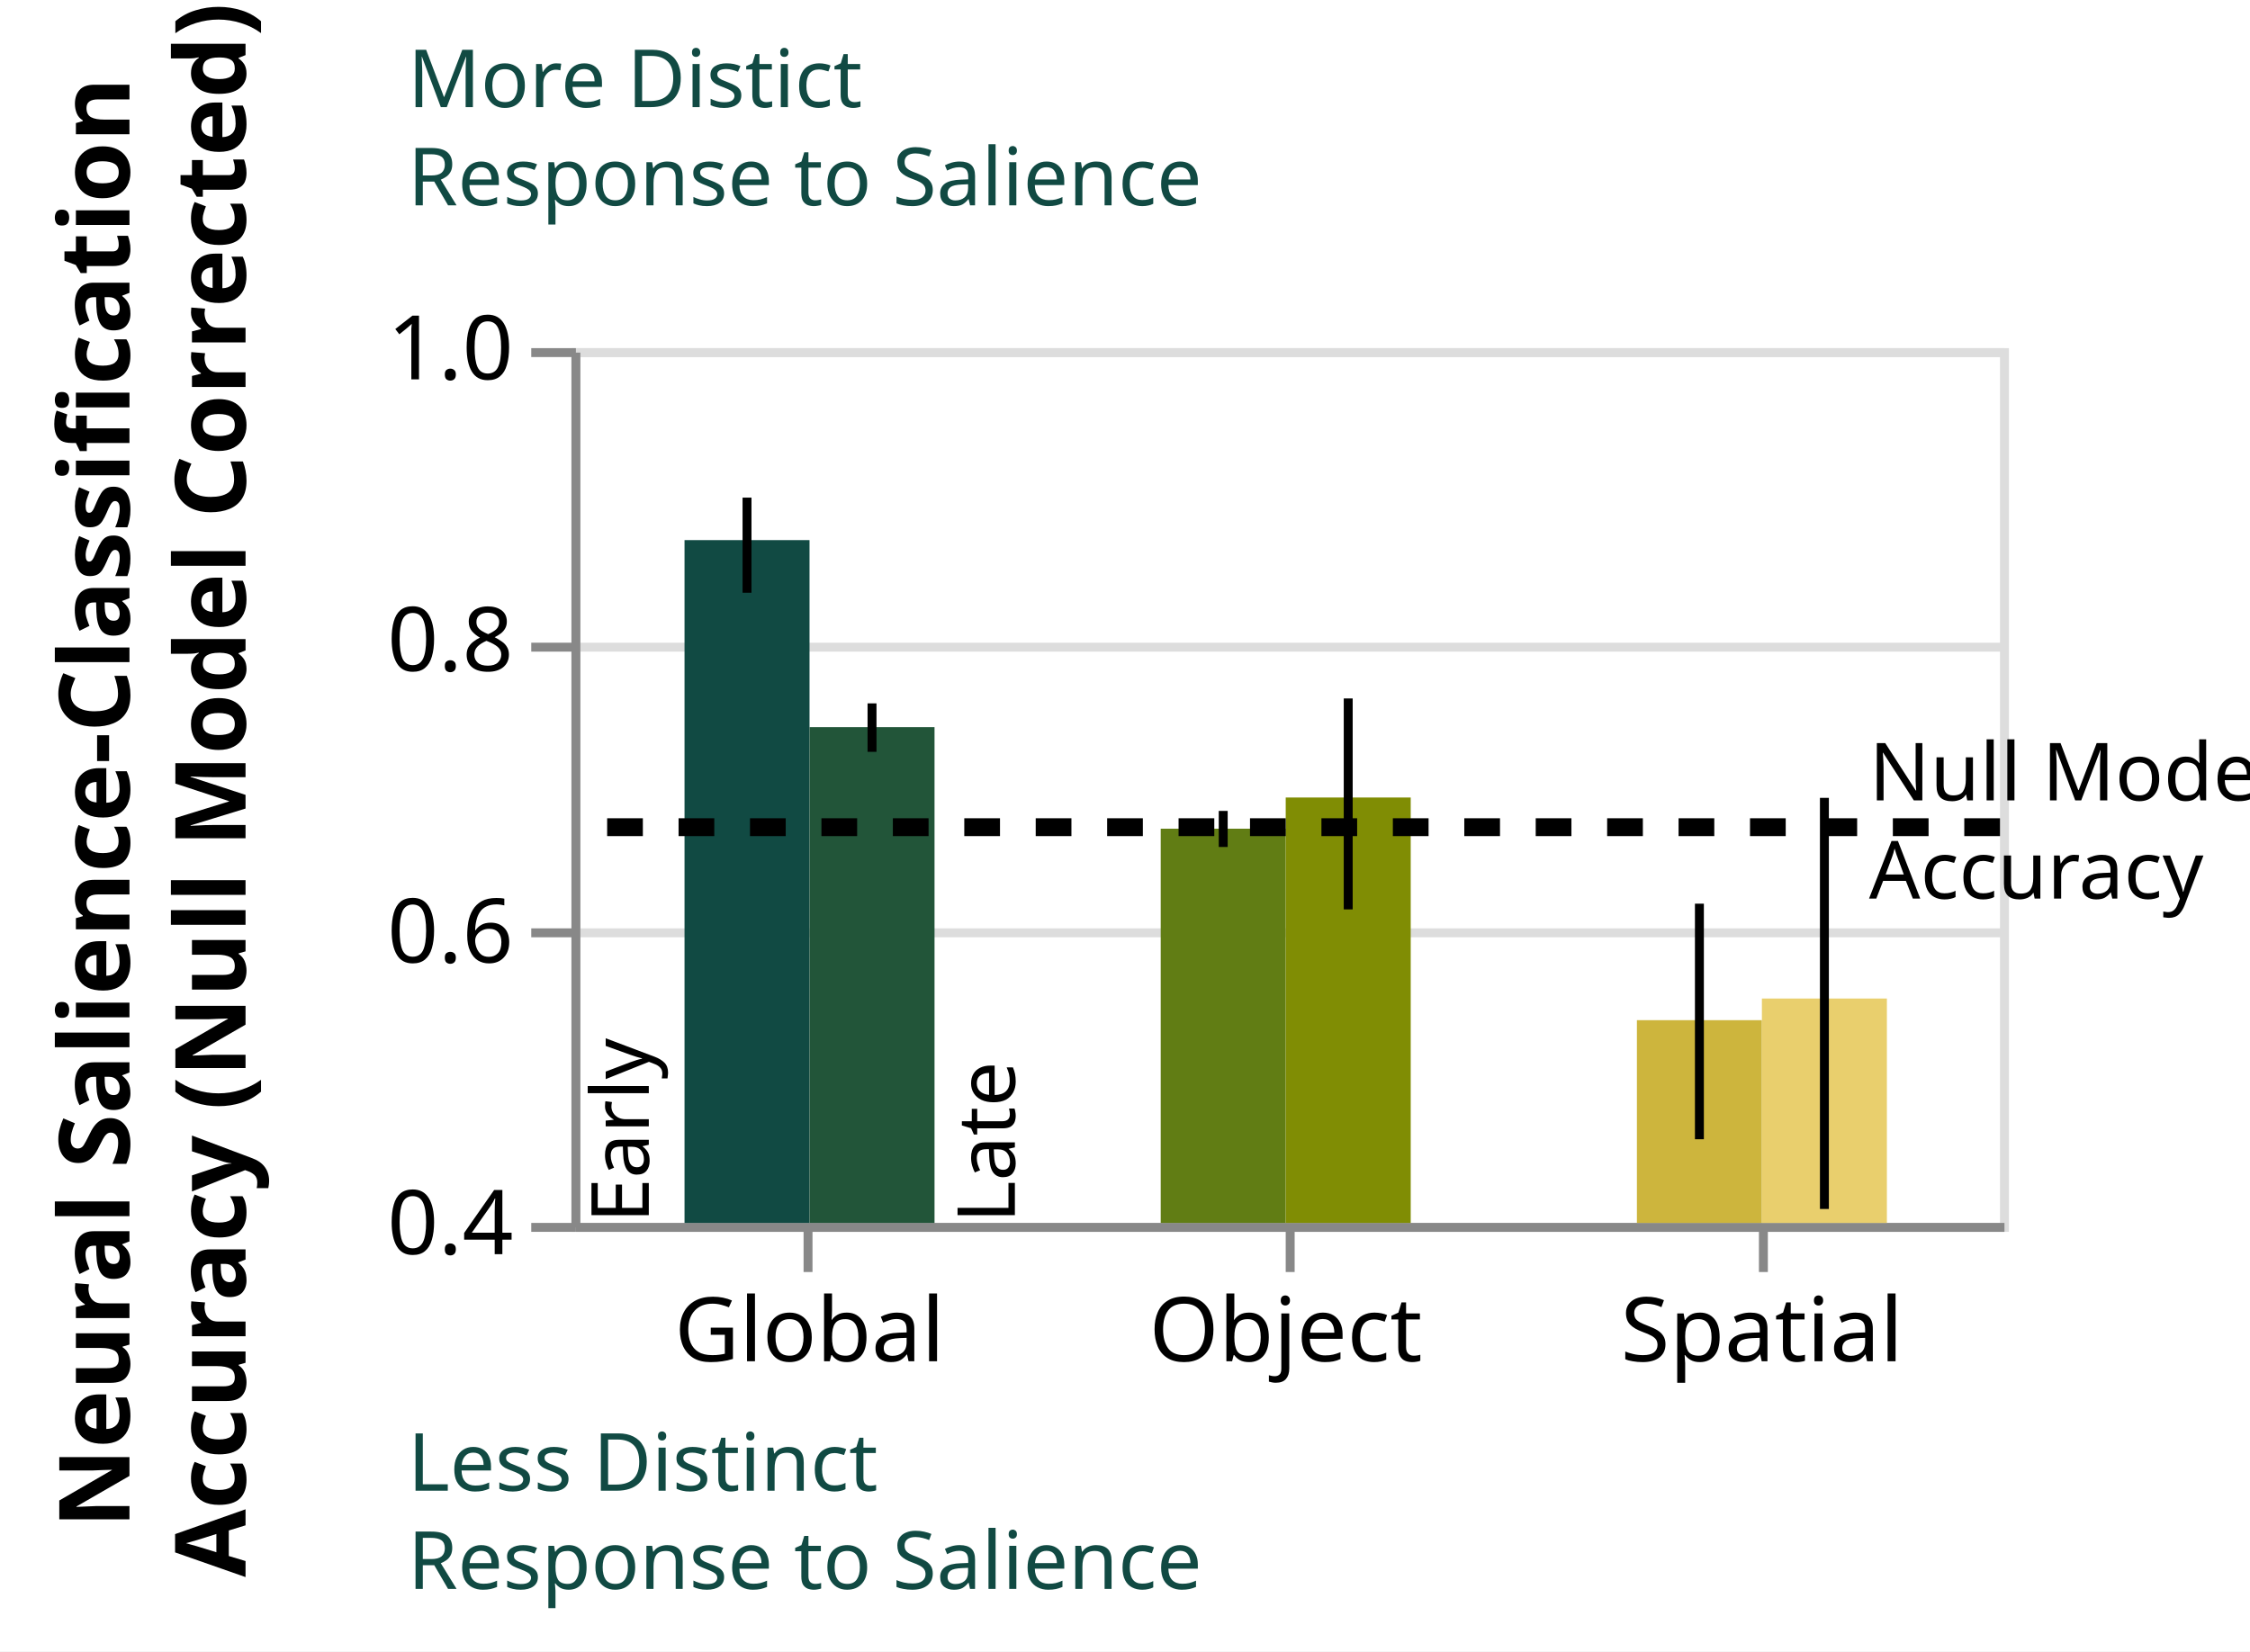
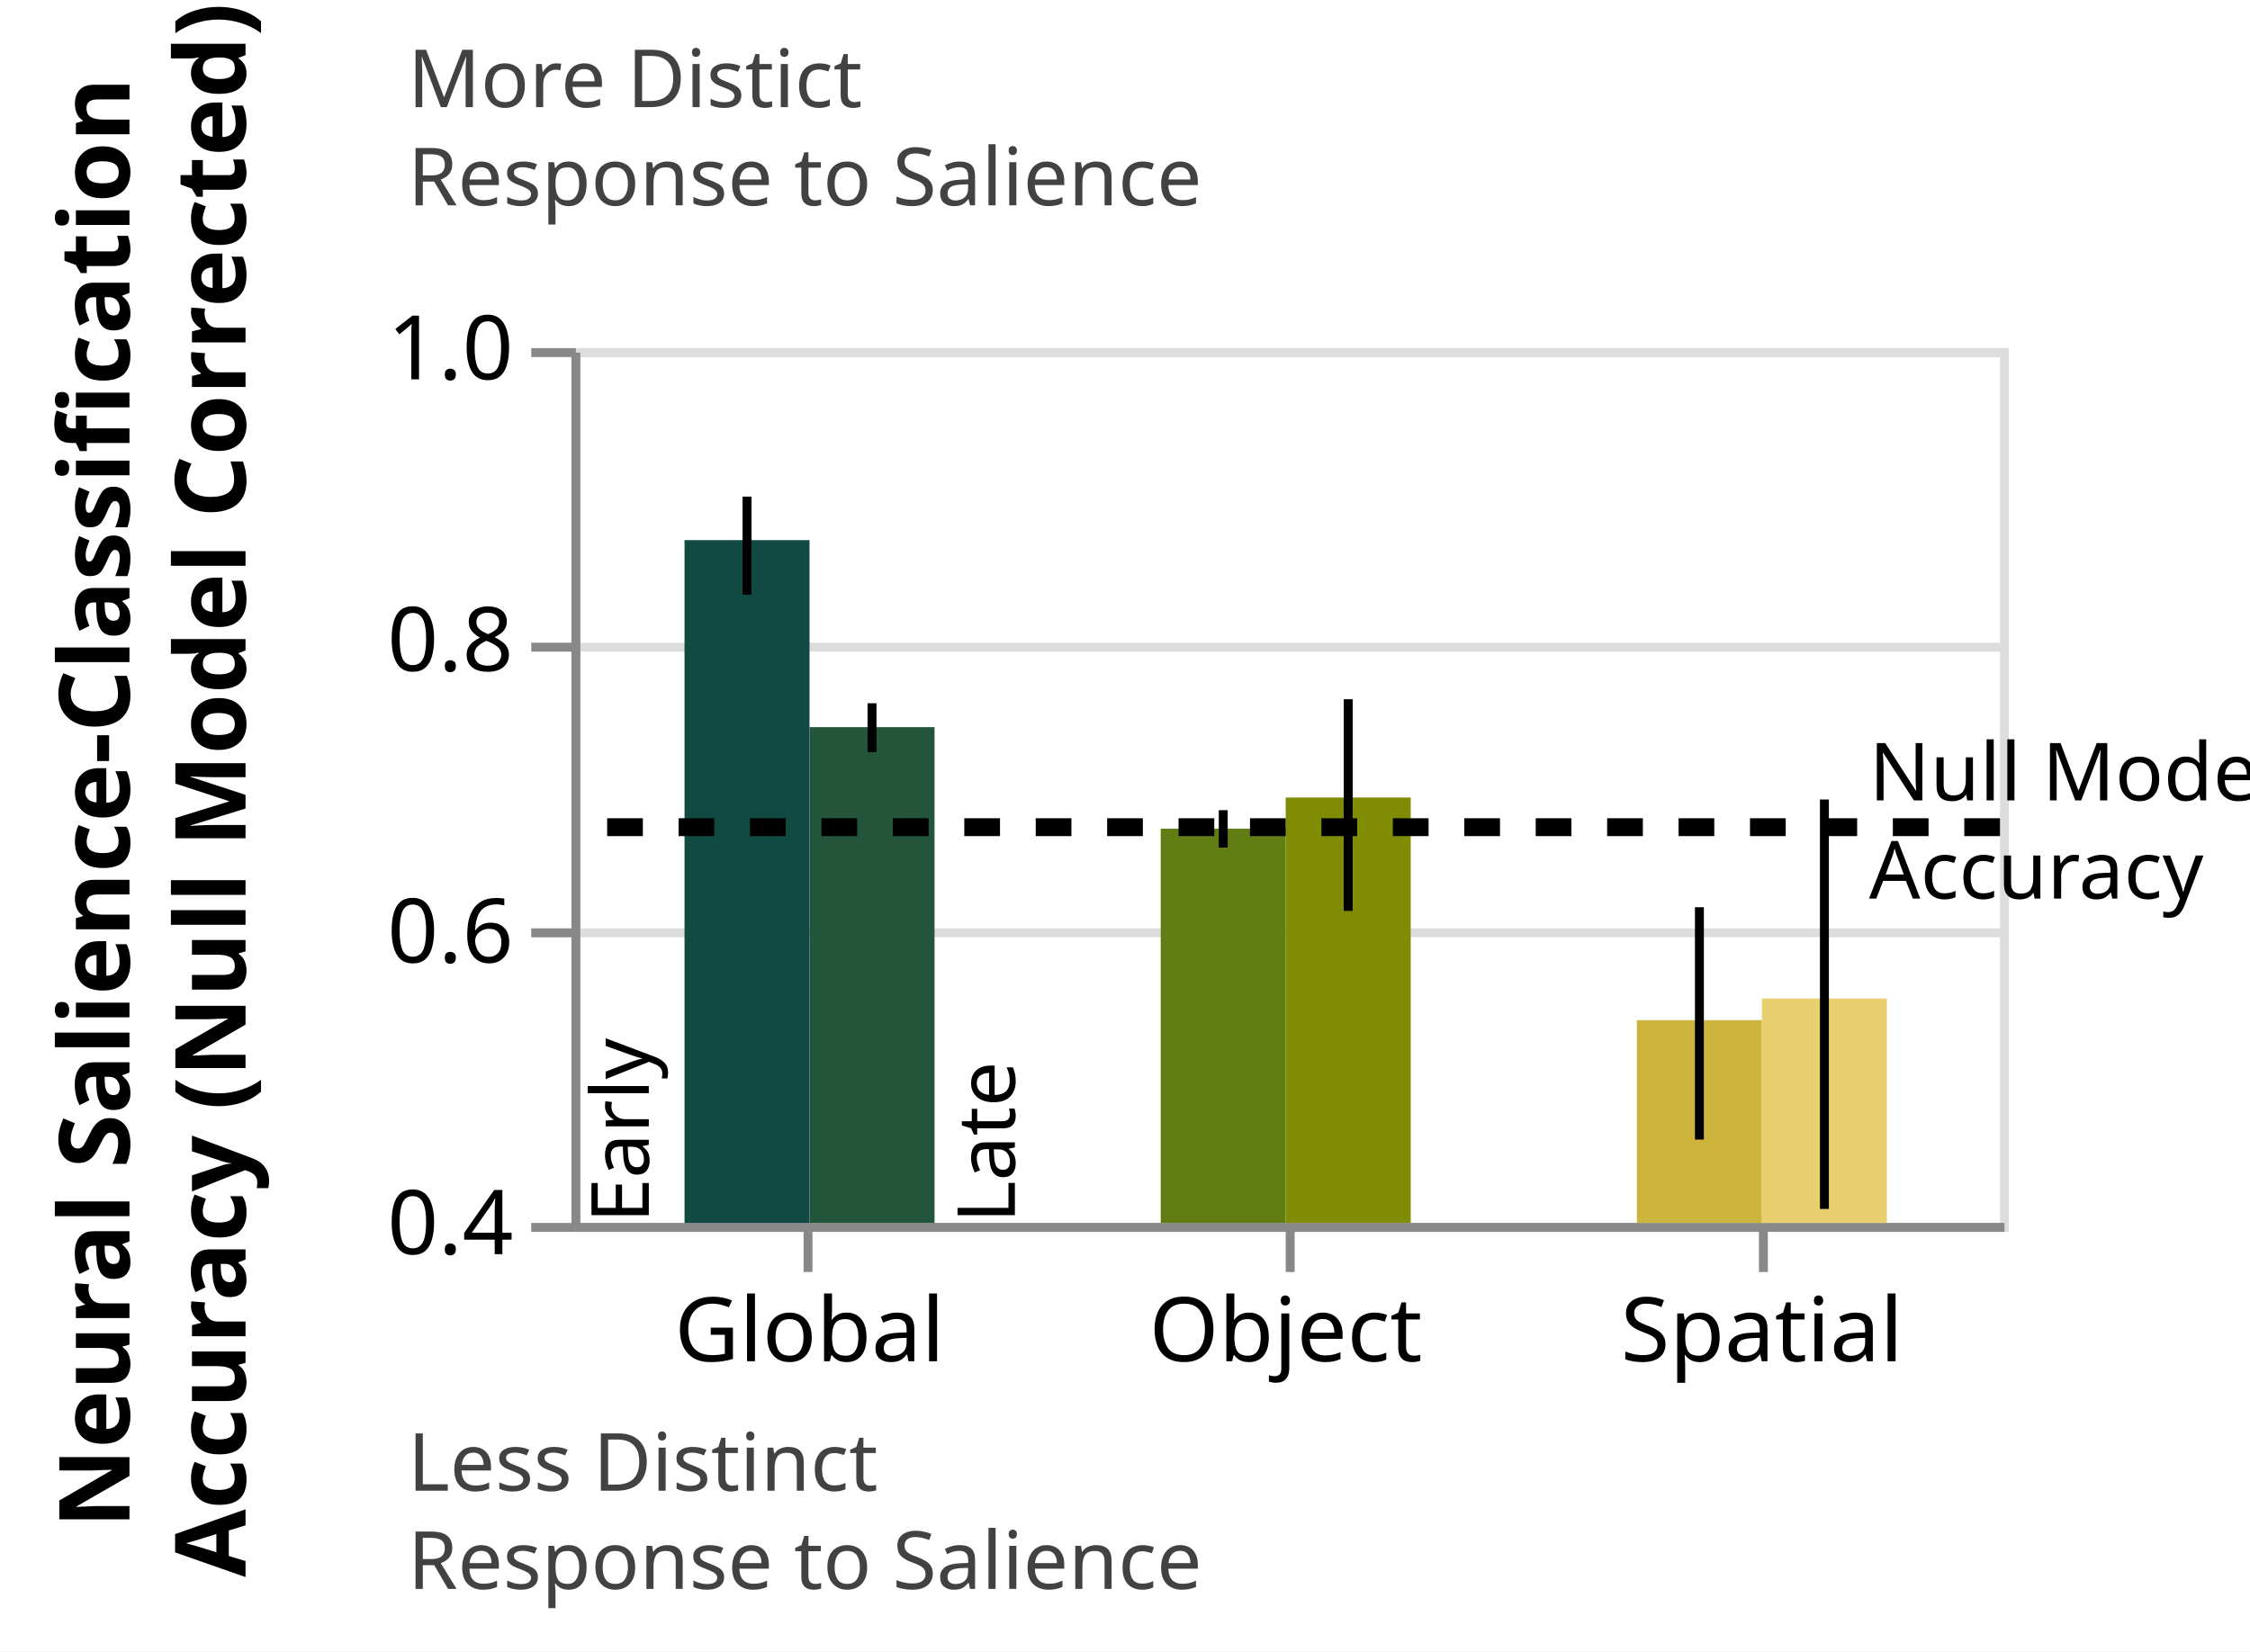
<svg xmlns="http://www.w3.org/2000/svg" class="marks" width="252" height="185" viewBox="0 0 252 185" version="1.1">
  <defs>
-     <clipPath id="clip1_neural">
+     <clipPath id="clip1">
      <rect x="0" y="0" width="160" height="98" />
    </clipPath>
-     <clipPath id="clip2_neural">
+     <clipPath id="clip2">
      <rect x="0" y="0" width="160" height="98" />
    </clipPath>
  </defs>
  <rect width="252" height="185" fill="white" />
  <g fill="none" stroke-miterlimit="10" transform="translate(64,39)">
    <g class="mark-group role-frame root" role="graphics-object" aria-roledescription="group mark container">
      <g transform="translate(0,0)">
        <path class="background" aria-hidden="true" d="M0.5,0.5h160v98h-160Z" stroke="#ddd" />
        <g>
          <g class="mark-group role-axis" aria-hidden="true">
            <g transform="translate(0.5,0.5)">
              <path class="background" aria-hidden="true" d="M0,0h0v0h0Z" pointer-events="none" />
              <g>
                <g class="mark-rule role-axis-grid" pointer-events="none">
                  <line transform="translate(0,98)" x2="160" y2="0" stroke="#ddd" stroke-width="1" opacity="1" />
                  <line transform="translate(0,65)" x2="160" y2="0" stroke="#ddd" stroke-width="1" opacity="1" />
                  <line transform="translate(0,33)" x2="160" y2="0" stroke="#ddd" stroke-width="1" opacity="1" />
                  <line transform="translate(0,0)" x2="160" y2="0" stroke="#ddd" stroke-width="1" opacity="1" />
                </g>
              </g>
              <path class="foreground" aria-hidden="true" d="" pointer-events="none" display="none" />
            </g>
          </g>
          <g class="mark-group role-axis" role="graphics-symbol" aria-roledescription="axis" aria-label="X-axis for a discrete scale with 3 values: global, object, spatial">
            <g transform="translate(0.5,98.5)">
              <path class="background" aria-hidden="true" d="M0,0h0v0h0Z" pointer-events="none" />
              <g>
                <g class="mark-rule role-axis-tick" pointer-events="none">
                  <line transform="translate(26,0)" x2="0" y2="5" stroke="#888" stroke-width="1" opacity="1" />
                  <line transform="translate(80,0)" x2="0" y2="5" stroke="#888" stroke-width="1" opacity="1" />
                  <line transform="translate(133,0)" x2="0" y2="5" stroke="#888" stroke-width="1" opacity="1" />
                </g>
                <g class="mark-text role-axis-label" pointer-events="none">
                  <text text-anchor="middle" transform="translate(26.16667,15)" font-family="sans-serif" font-size="10px" fill="#000" opacity="1">Global</text>
                  <text text-anchor="middle" transform="translate(79.5,15)" font-family="sans-serif" font-size="10px" fill="#000" opacity="1">Object</text>
                  <text text-anchor="middle" transform="translate(132.8333,15)" font-family="sans-serif" font-size="10px" fill="#000" opacity="1">Spatial</text>
                </g>
                <g class="mark-rule role-axis-domain" pointer-events="none">
                  <line transform="translate(0,0)" x2="160" y2="0" stroke="#888" stroke-width="1" opacity="1" />
                </g>
              </g>
              <path class="foreground" aria-hidden="true" d="" pointer-events="none" display="none" />
            </g>
          </g>
          <g class="mark-group role-axis" role="graphics-symbol" aria-roledescription="axis" aria-label="Y-axis titled 'Neural Salience-Classification Accuracy (Null Model Corrected)' for a linear scale with values from 0.4 to 1.0">
            <g transform="translate(0.5,0.5)">
              <path class="background" aria-hidden="true" d="M0,0h0v0h0Z" pointer-events="none" />
              <g>
                <g class="mark-rule role-axis-tick" pointer-events="none">
                  <line transform="translate(0,98)" x2="-5" y2="0" stroke="#888" stroke-width="1" opacity="1" />
                  <line transform="translate(0,65)" x2="-5" y2="0" stroke="#888" stroke-width="1" opacity="1" />
                  <line transform="translate(0,33)" x2="-5" y2="0" stroke="#888" stroke-width="1" opacity="1" />
                  <line transform="translate(0,0)" x2="-5" y2="0" stroke="#888" stroke-width="1" opacity="1" />
                </g>
                <g class="mark-text role-axis-label" pointer-events="none">
                  <text text-anchor="end" transform="translate(-7,101)" font-family="sans-serif" font-size="10px" fill="#000" opacity="1">0.4</text>
                  <text text-anchor="end" transform="translate(-7,68.33333)" font-family="sans-serif" font-size="10px" fill="#000" opacity="1">0.6</text>
                  <text text-anchor="end" transform="translate(-7,35.66667)" font-family="sans-serif" font-size="10px" fill="#000" opacity="1">0.8</text>
                  <text text-anchor="end" transform="translate(-7,3)" font-family="sans-serif" font-size="10px" fill="#000" opacity="1">1.0</text>
                </g>
                <g class="mark-rule role-axis-domain" pointer-events="none">
                  <line transform="translate(0,98)" x2="0" y2="-98" stroke="#888" stroke-width="1" opacity="1" />
                </g>
                <g class="mark-text role-axis-title" pointer-events="none">
                  <text text-anchor="middle" transform="translate(-48,49) rotate(-90) translate(0,-2)" font-family="sans-serif" font-size="11px" font-weight="bold" fill="#000" opacity="1">
                    <tspan>Neural Salience-Classification</tspan>
                    <tspan x="0" dy="13">Accuracy (Null Model Corrected)</tspan>
                  </text>
                </g>
              </g>
              <path class="foreground" aria-hidden="true" d="" pointer-events="none" display="none" />
            </g>
          </g>
-           <g class="mark-rect role-mark layer_0_marks" clip-path="url(#clip1_neural)" role="graphics-object" aria-roledescription="rect mark container">
+           <g class="mark-rect role-mark layer_0_marks" clip-path="url(#clip1)" role="graphics-object" aria-roledescription="rect mark container">
            <path aria-label="condition_time: globalearly; : global; Neural Salience-Classification, Accuracy (Null Model Corrected): 0.868311150878" role="graphics-symbol" aria-roledescription="bar" d="M12.667,21.509h14v141.824h-14Z" fill="#114A43" />
            <path aria-label="condition_time: objectearly; : object; Neural Salience-Classification, Accuracy (Null Model Corrected): 0.670400278781" role="graphics-symbol" aria-roledescription="bar" d="M66,53.835h14v109.499h-14Z" fill="#617D14" />
            <path aria-label="condition_time: spatialearly; : spatial; Neural Salience-Classification, Accuracy (Null Model Corrected): 0.539079004161" role="graphics-symbol" aria-roledescription="bar" d="M119.333,75.284h14v88.05h-14Z" fill="#CDB53D" />
          </g>
          <g class="mark-rule role-mark layer_1_marks" role="graphics-object" aria-roledescription="rule mark container">
-             <line aria-label="condition: global; : 0.832219475751; upper: 0.897465889944" role="graphics-symbol" aria-roledescription="rule mark" transform="translate(19.66667,27.40415)" x2="0" y2="-10.657" stroke="black" />
-             <line aria-label="condition: object; : 0.657854619141; upper: 0.68258803623" role="graphics-symbol" aria-roledescription="rule mark" transform="translate(73,55.88375)" x2="0" y2="-4.04" stroke="black" />
-             <line aria-label="condition: spatial; : 0.457396270858; upper: 0.618964448791" role="graphics-symbol" aria-roledescription="rule mark" transform="translate(126.3333,88.62528)" x2="0" y2="-26.389" stroke="black" />
+             <line aria-label="condition: global; : 0.830901091488; upper: 0.898147636374" role="graphics-symbol" aria-roledescription="rule mark" transform="translate(19.66667,27.61949)" x2="0" y2="-10.984" stroke="black" />
+             <line aria-label="condition: object; : 0.657437701821; upper: 0.683095885495" role="graphics-symbol" aria-roledescription="rule mark" transform="translate(73,55.95184)" x2="0" y2="-4.191" stroke="black" />
+             <line aria-label="condition: spatial; : 0.457187109232; upper: 0.616522431555" role="graphics-symbol" aria-roledescription="rule mark" transform="translate(126.3333,88.65944)" x2="0" y2="-26.025" stroke="black" />
          </g>
-           <g class="mark-rect role-mark layer_2_marks" clip-path="url(#clip2_neural)" role="graphics-object" aria-roledescription="rect mark container">
+           <g class="mark-rect role-mark layer_2_marks" clip-path="url(#clip2)" role="graphics-object" aria-roledescription="rect mark container">
            <path aria-label="condition_time: globallate; condition: global; Neural Salience-Classification, Accuracy (Null Model Corrected): 0.740029726618" role="graphics-symbol" aria-roledescription="bar" d="M26.667,42.462h14v120.872h-14Z" fill="#225539" />
            <path aria-label="condition_time: objectlate; condition: object; Neural Salience-Classification, Accuracy (Null Model Corrected): 0.691793818573" role="graphics-symbol" aria-roledescription="bar" d="M80,50.34h14v112.993h-14Z" fill="#808D04" />
            <path aria-label="condition_time: spatiallate; condition: spatial; Neural Salience-Classification, Accuracy (Null Model Corrected): 0.553904861226" role="graphics-symbol" aria-roledescription="bar" d="M133.333,72.862h14v90.471h-14Z" fill="#E9CF6D" />
          </g>
          <g class="mark-rule role-mark layer_3_marks" role="graphics-object" aria-roledescription="rule mark container">
-             <line aria-label="condition: global; : 0.723112668839; upper: 0.756343051821" role="graphics-symbol" aria-roledescription="rule mark" transform="translate(33.66667,45.22493)" x2="0" y2="-5.428" stroke="black" />
-             <line aria-label="condition: object; : 0.615044305154; upper: 0.75972266128" role="graphics-symbol" aria-roledescription="rule mark" transform="translate(87,62.8761)" x2="0" y2="-23.631" stroke="black" />
-             <line aria-label="condition: spatial; : 0.409576817198; upper: 0.691540952541" role="graphics-symbol" aria-roledescription="rule mark" transform="translate(140.3333,96.43579)" x2="0" y2="-46.054" stroke="black" />
+             <line aria-label="condition: global; : 0.72295201181; upper: 0.756422133369" role="graphics-symbol" aria-roledescription="rule mark" transform="translate(33.66667,45.25117)" x2="0" y2="-5.467" stroke="black" />
+             <line aria-label="condition: object; : 0.614004770685; upper: 0.759176461081" role="graphics-symbol" aria-roledescription="rule mark" transform="translate(87,63.04589)" x2="0" y2="-23.711" stroke="black" />
+             <line aria-label="condition: spatial; : 0.40960981736; upper: 0.69041142263" role="graphics-symbol" aria-roledescription="rule mark" transform="translate(140.3333,96.4304)" x2="0" y2="-45.864" stroke="black" />
          </g>
          <g class="mark-text role-mark layer_4_marks" role="graphics-object" aria-roledescription="text mark container">
            <text aria-label=": global" role="graphics-symbol" aria-roledescription="text mark" text-anchor="start" transform="translate(26.66667,98) rotate(-90) translate(0,-18)" font-family="sans-serif" font-size="9px" fill="black">Early</text>
          </g>
          <g class="mark-text role-mark layer_5_marks" role="graphics-object" aria-roledescription="text mark container">
            <text aria-label=": global" role="graphics-symbol" aria-roledescription="text mark" text-anchor="start" transform="translate(26.66667,98) rotate(-90) translate(0,23)" font-family="sans-serif" font-size="9px" fill="black">Late</text>
          </g>
          <g class="mark-text role-mark layer_6_layer_0_marks" role="graphics-object" aria-roledescription="text mark container">
-             <text text-anchor="start" transform="translate(-18.33333,128)" font-family="sans-serif" font-size="9px" fill="#114A43">
+             <text text-anchor="start" transform="translate(-18.33333,128)" font-family="sans-serif" font-size="9px" fill="#424242">
              <tspan>Less Distinct</tspan>
              <tspan x="0" dy="11">Response to Salience</tspan>
            </text>
          </g>
          <g class="mark-text role-mark layer_6_layer_1_marks" role="graphics-object" aria-roledescription="text mark container">
-             <text text-anchor="start" transform="translate(-18.33333,-27)" font-family="sans-serif" font-size="9px" fill="#114A43">
+             <text text-anchor="start" transform="translate(-18.33333,-27)" font-family="sans-serif" font-size="9px" fill="#424242">
              <tspan>More Distict</tspan>
              <tspan x="0" dy="11">Response to Salience</tspan>
            </text>
          </g>
          <g class="mark-rule role-mark layer_7_layer_0_marks" role="graphics-symbol" aria-roledescription="rule mark container">
            <line transform="translate(160,53.66714)" x2="-160" y2="0" stroke="black" stroke-width="2" stroke-dasharray="4,4" />
          </g>
          <g class="mark-text role-mark layer_7_layer_1_marks" role="graphics-object" aria-roledescription="text mark container">
            <text text-anchor="start" transform="translate(145.3333,50.66714)" font-family="sans-serif" font-size="9px" fill="black">
              <tspan>Null Model</tspan>
              <tspan x="0" dy="11">Accuracy</tspan>
            </text>
          </g>
        </g>
        <path class="foreground" aria-hidden="true" d="" display="none" />
      </g>
    </g>
  </g>
</svg>
